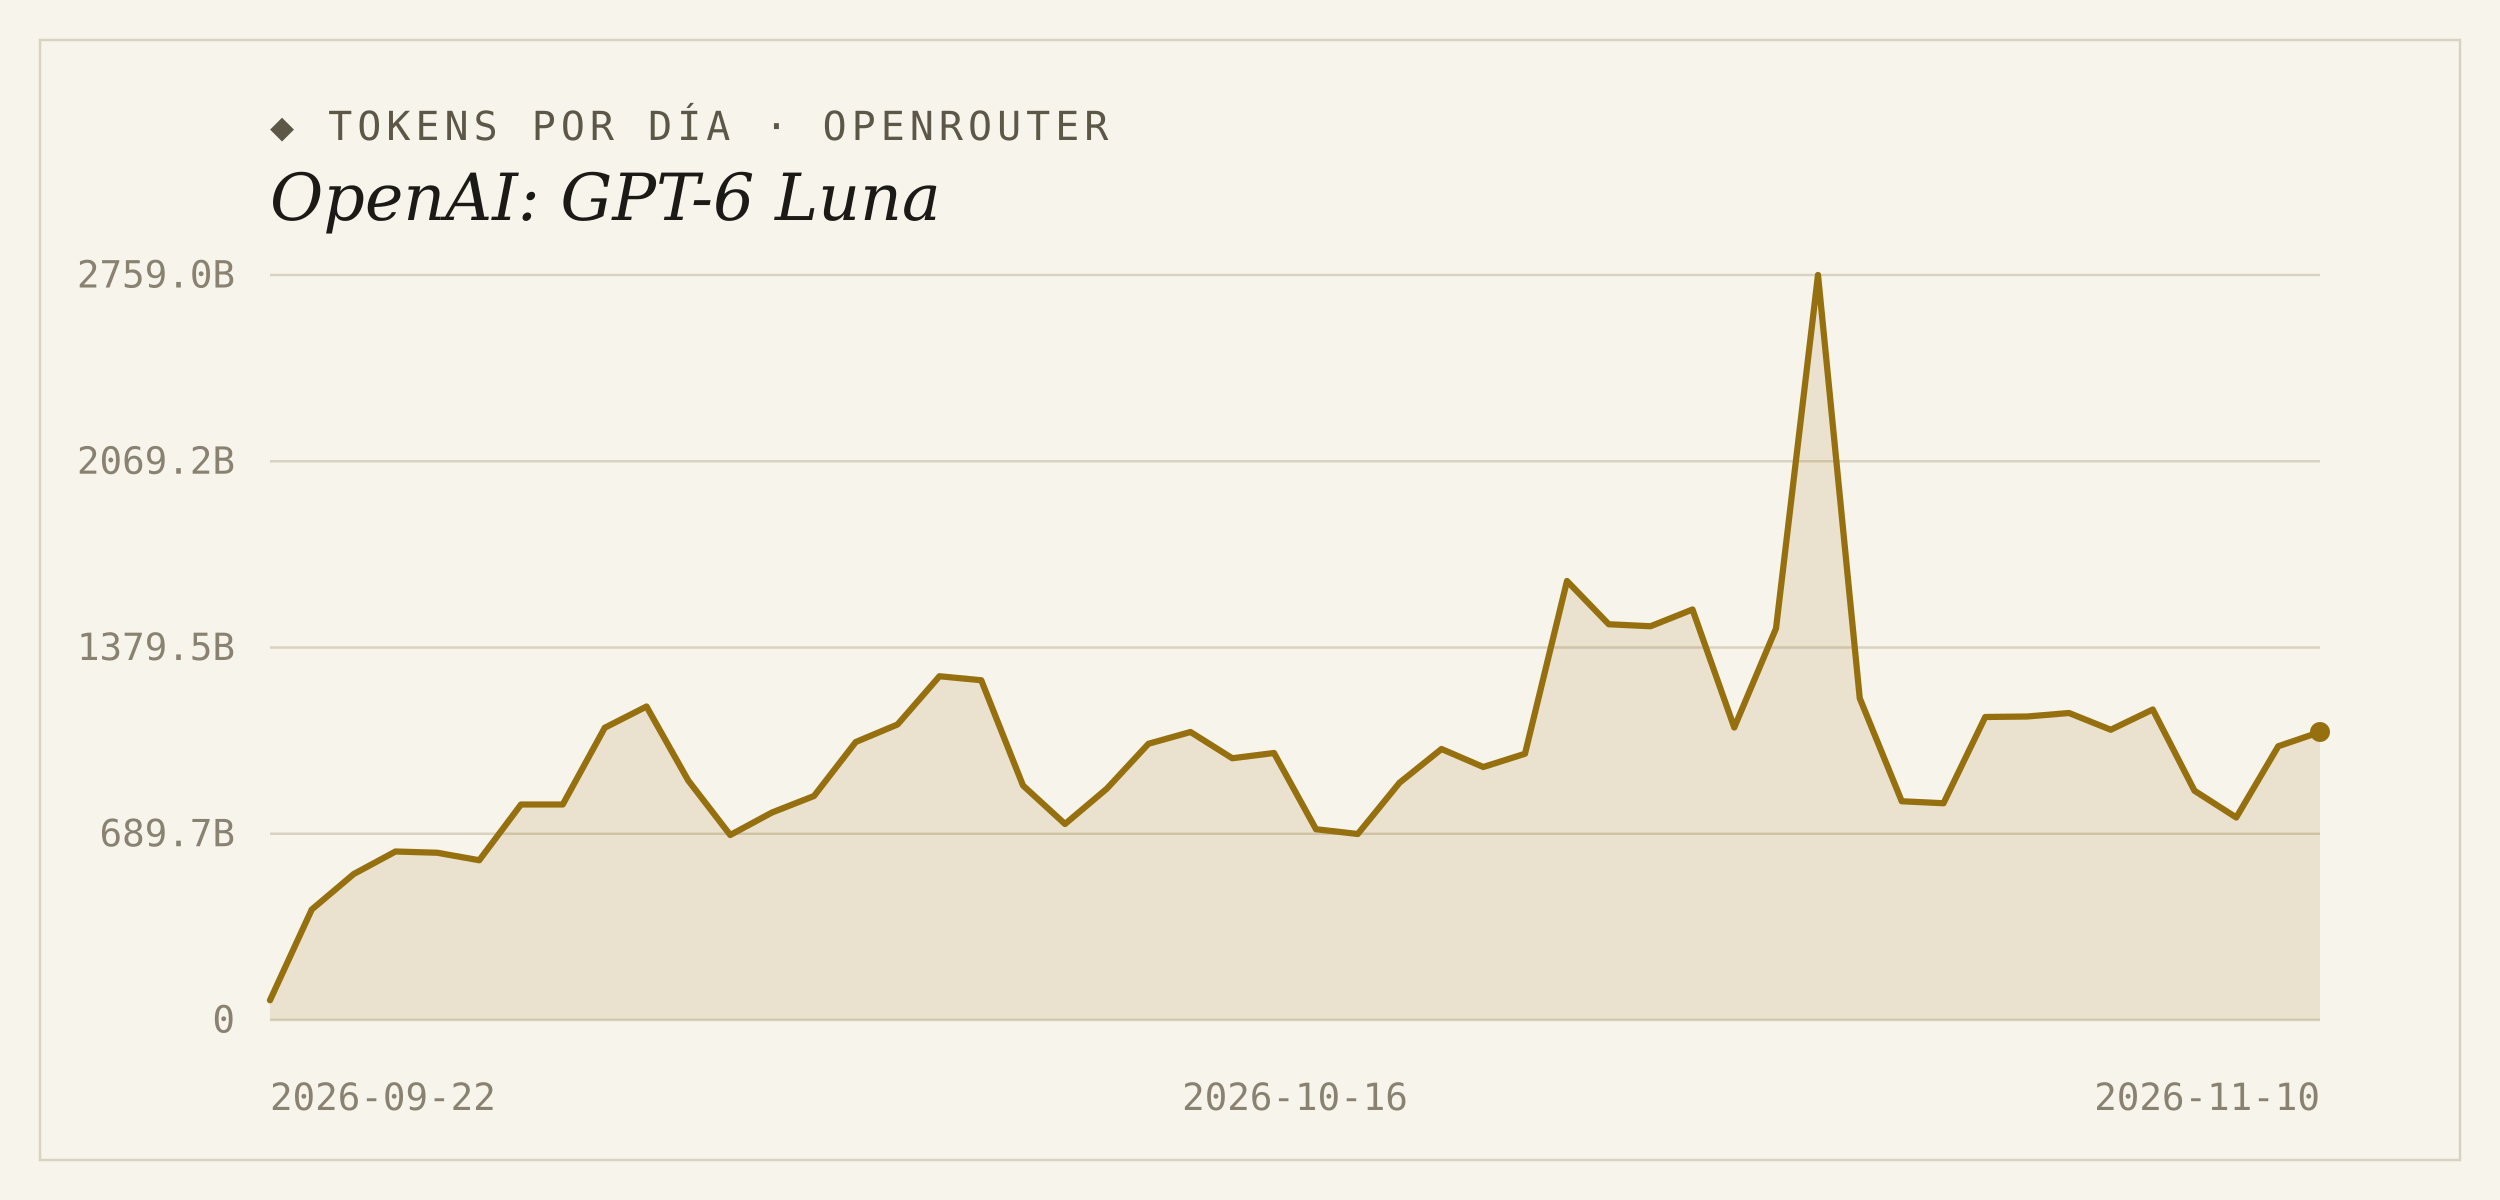
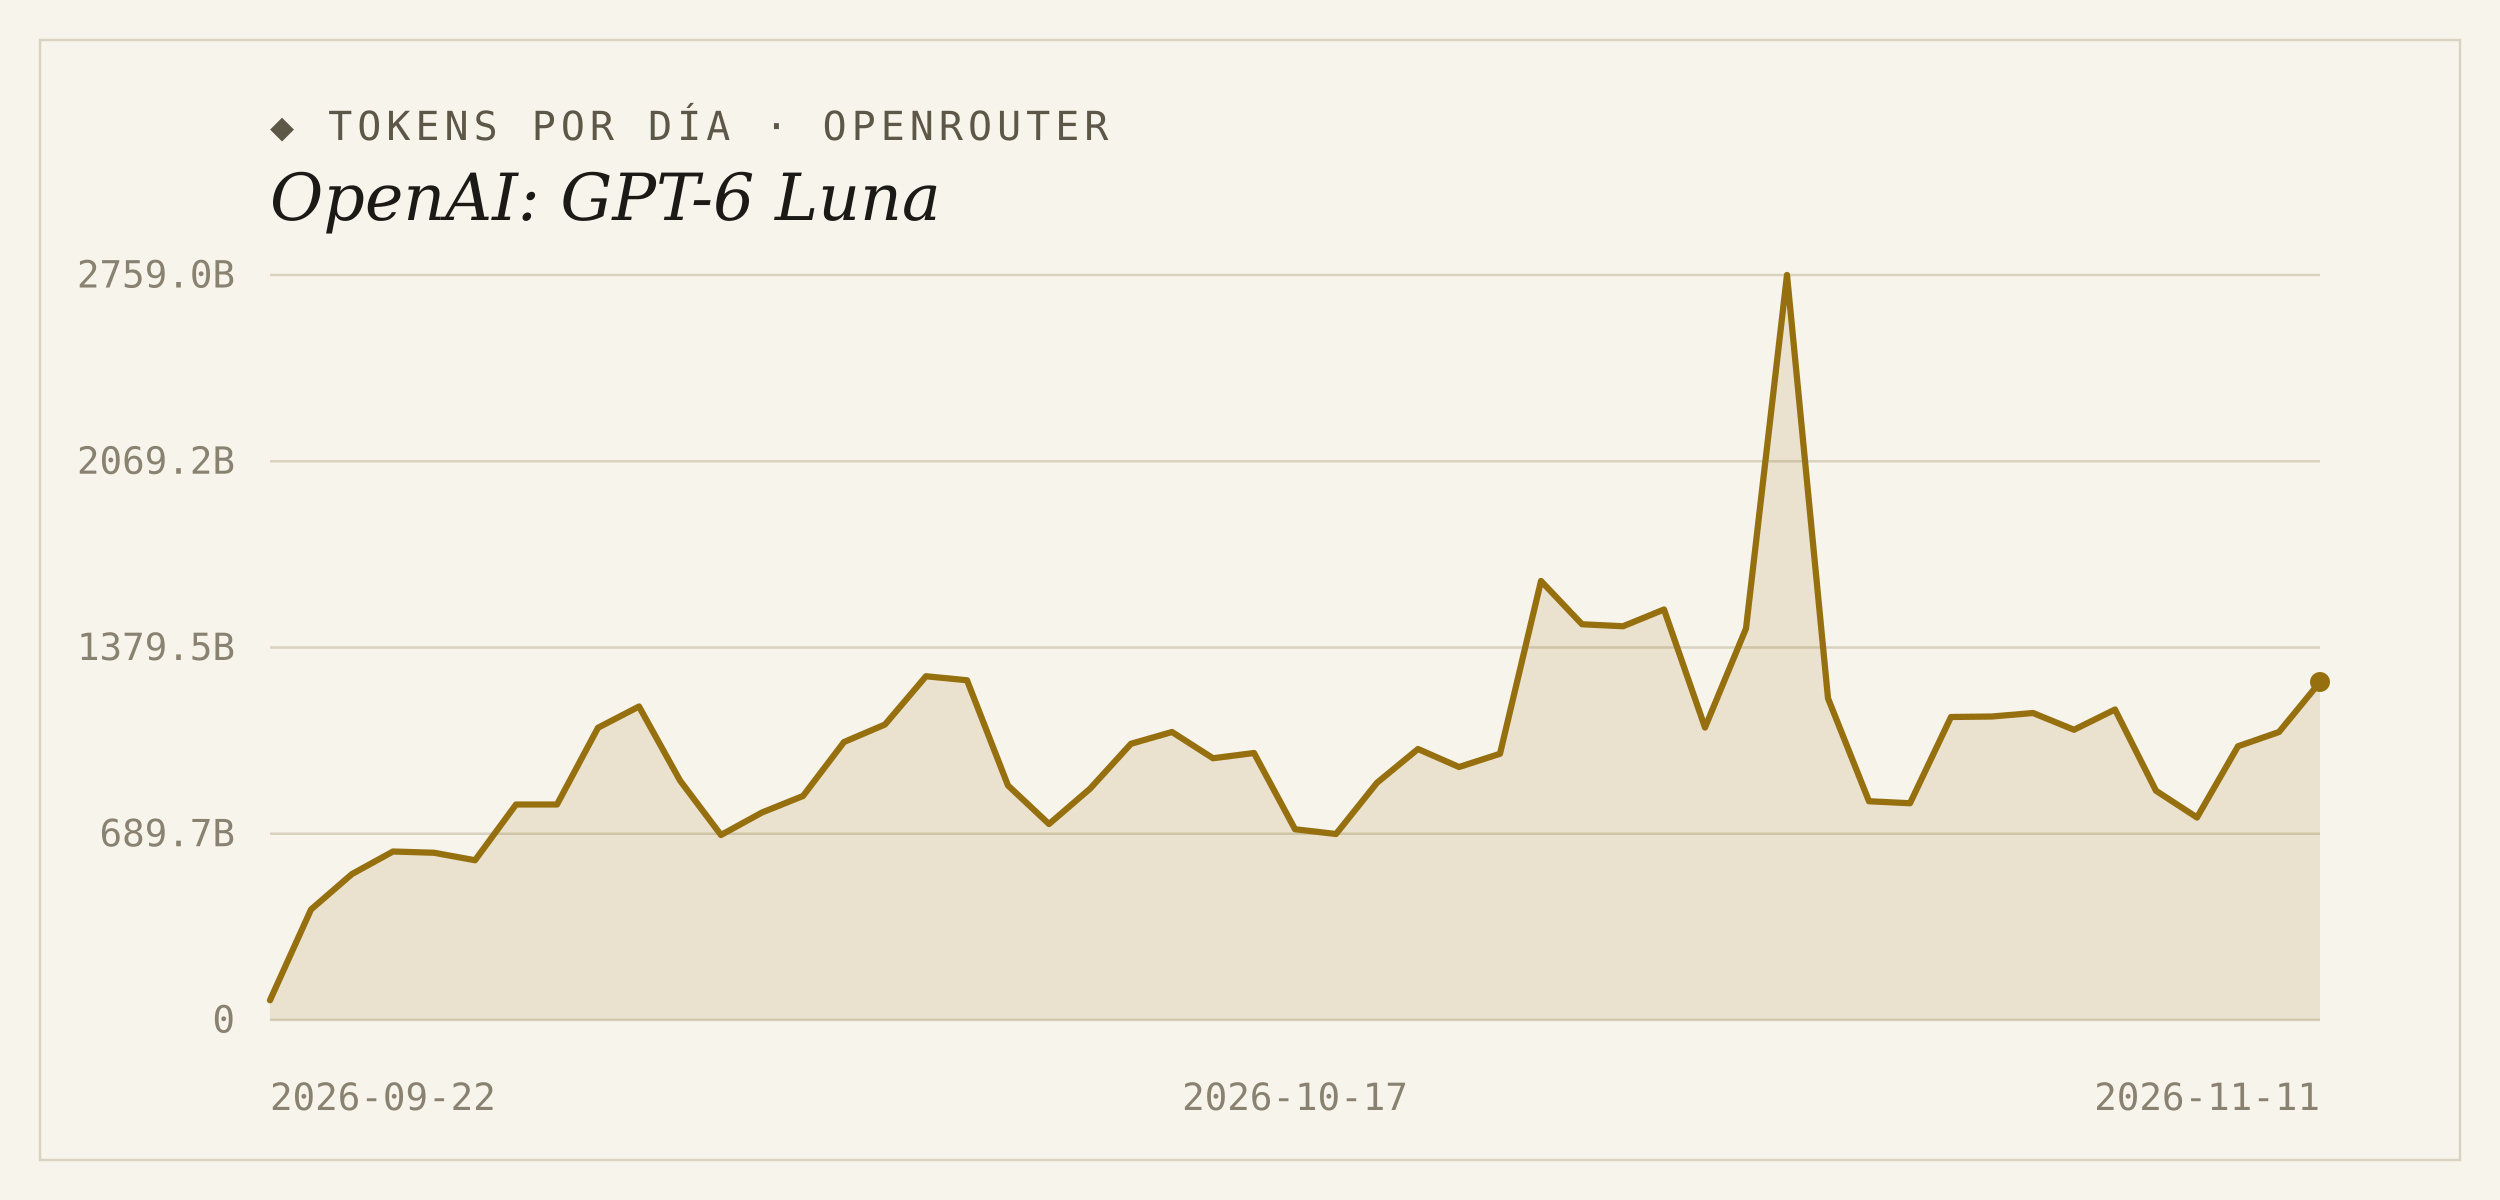
<svg xmlns="http://www.w3.org/2000/svg" width="1000" height="480" viewBox="0 0 1000 480">
  <rect width="1000" height="480" fill="#f7f4ec" />
  <rect x="16" y="16" width="968" height="448" fill="none" stroke="#d9d2bf" stroke-width="1" />
  <text x="108" y="56" font-family="'DejaVu Sans Mono', Consolas, monospace" font-size="16" letter-spacing="2" fill="#5d5748">◆ TOKENS POR DÍA · OPENROUTER</text>
  <text x="108" y="88" font-family="Georgia, 'DejaVu Serif', serif" font-size="26" font-style="italic" fill="#1c1a16">OpenAI: GPT-6 Luna</text>
  <line x1="108" y1="408.0" x2="928" y2="408.0" stroke="#d9d2bf" stroke-width="1" />
  <text x="94" y="413" text-anchor="end" font-family="'DejaVu Sans Mono', Consolas, monospace" font-size="15" fill="#8a8271">0</text>
  <line x1="108" y1="333.5" x2="928" y2="333.5" stroke="#d9d2bf" stroke-width="1" />
  <text x="94" y="338.5" text-anchor="end" font-family="'DejaVu Sans Mono', Consolas, monospace" font-size="15" fill="#8a8271">689.7B</text>
  <line x1="108" y1="259.0" x2="928" y2="259.0" stroke="#d9d2bf" stroke-width="1" />
  <text x="94" y="264" text-anchor="end" font-family="'DejaVu Sans Mono', Consolas, monospace" font-size="15" fill="#8a8271">1379.5B</text>
  <line x1="108" y1="184.5" x2="928" y2="184.5" stroke="#d9d2bf" stroke-width="1" />
  <text x="94" y="189.5" text-anchor="end" font-family="'DejaVu Sans Mono', Consolas, monospace" font-size="15" fill="#8a8271">2069.2B</text>
  <line x1="108" y1="110.0" x2="928" y2="110.0" stroke="#d9d2bf" stroke-width="1" />
  <text x="94" y="115" text-anchor="end" font-family="'DejaVu Sans Mono', Consolas, monospace" font-size="15" fill="#8a8271">2759.0B</text>
-   <path d="M 108,408.0 L 108.0,400.1 L 124.7,363.8 L 141.5,349.6 L 158.2,340.6 L 174.9,341.1 L 191.7,344.1 L 208.4,321.8 L 225.1,321.8 L 241.9,291.1 L 258.6,282.6 L 275.3,312.2 L 292.1,334.0 L 308.8,325.0 L 325.6,318.4 L 342.3,296.8 L 359.0,289.8 L 375.8,270.5 L 392.5,272.1 L 409.2,314.2 L 426.0,329.6 L 442.7,315.5 L 459.4,297.5 L 476.2,292.8 L 492.9,303.3 L 509.6,301.2 L 526.4,331.7 L 543.1,333.6 L 559.8,313.1 L 576.6,299.6 L 593.3,306.8 L 610.0,301.5 L 626.8,232.4 L 643.5,249.7 L 660.2,250.5 L 677.0,243.8 L 693.7,291.0 L 710.4,251.4 L 727.2,110.0 L 743.9,279.3 L 760.7,320.5 L 777.4,321.3 L 794.1,286.8 L 810.9,286.6 L 827.6,285.2 L 844.3,291.9 L 861.1,283.8 L 877.8,316.3 L 894.5,327.0 L 911.3,298.5 L 928.0,292.8 L 928.0,408.0 Z" fill="#96700f" fill-opacity="0.14" />
-   <polyline points="108.0,400.1 124.7,363.8 141.5,349.6 158.2,340.6 174.9,341.1 191.7,344.1 208.4,321.8 225.1,321.8 241.9,291.1 258.6,282.6 275.3,312.2 292.1,334.0 308.8,325.0 325.6,318.4 342.3,296.8 359.0,289.8 375.8,270.5 392.5,272.1 409.2,314.2 426.0,329.6 442.7,315.5 459.4,297.5 476.2,292.8 492.9,303.3 509.6,301.2 526.4,331.7 543.1,333.6 559.8,313.1 576.6,299.6 593.3,306.8 610.0,301.5 626.8,232.4 643.5,249.7 660.2,250.5 677.0,243.8 693.7,291.0 710.4,251.4 727.2,110.0 743.9,279.3 760.7,320.5 777.4,321.3 794.1,286.8 810.9,286.6 827.6,285.2 844.3,291.9 861.1,283.8 877.8,316.3 894.5,327.0 911.3,298.5 928.0,292.8" fill="none" stroke="#96700f" stroke-width="2.5" stroke-linejoin="round" stroke-linecap="round" />
-   <circle cx="928.0" cy="292.8" r="4" fill="#96700f" />
+   <path d="M 108,408.0 L 108.0,400.1 L 124.4,363.8 L 140.8,349.6 L 157.2,340.6 L 173.6,341.1 L 190.0,344.1 L 206.4,321.8 L 222.8,321.8 L 239.2,291.1 L 255.6,282.6 L 272.0,312.2 L 288.4,334.0 L 304.8,325.0 L 321.2,318.4 L 337.6,296.8 L 354.0,289.8 L 370.4,270.5 L 386.8,272.1 L 403.2,314.2 L 419.6,329.6 L 436.0,315.5 L 452.4,297.5 L 468.8,292.8 L 485.2,303.3 L 501.6,301.2 L 518.0,331.7 L 534.4,333.6 L 550.8,313.1 L 567.2,299.6 L 583.6,306.8 L 600.0,301.5 L 616.4,232.4 L 632.8,249.7 L 649.2,250.5 L 665.6,243.8 L 682.0,291.0 L 698.4,251.4 L 714.8,110.0 L 731.2,279.3 L 747.6,320.5 L 764.0,321.3 L 780.4,286.8 L 796.8,286.6 L 813.2,285.2 L 829.6,291.9 L 846.0,283.8 L 862.4,316.3 L 878.8,327.0 L 895.2,298.5 L 911.6,292.8 L 928.0,272.8 L 928.0,408.0 Z" fill="#96700f" fill-opacity="0.14" />
+   <polyline points="108.0,400.1 124.4,363.8 140.8,349.6 157.2,340.6 173.6,341.1 190.0,344.1 206.4,321.8 222.8,321.8 239.2,291.1 255.6,282.6 272.0,312.2 288.4,334.0 304.8,325.0 321.2,318.4 337.6,296.8 354.0,289.8 370.4,270.5 386.8,272.1 403.2,314.2 419.6,329.6 436.0,315.5 452.4,297.5 468.8,292.8 485.2,303.3 501.6,301.2 518.0,331.7 534.4,333.6 550.8,313.1 567.2,299.6 583.6,306.8 600.0,301.5 616.4,232.4 632.8,249.7 649.2,250.5 665.6,243.8 682.0,291.0 698.4,251.4 714.8,110.0 731.2,279.3 747.6,320.5 764.0,321.3 780.4,286.8 796.8,286.6 813.2,285.2 829.6,291.9 846.0,283.8 862.4,316.3 878.8,327.0 895.2,298.5 911.6,292.8 928.0,272.8" fill="none" stroke="#96700f" stroke-width="2.5" stroke-linejoin="round" stroke-linecap="round" />
+   <circle cx="928.0" cy="272.8" r="4" fill="#96700f" />
  <text x="108" y="444" text-anchor="start" font-family="'DejaVu Sans Mono', Consolas, monospace" font-size="15" fill="#8a8271">2026-09-22</text>
-   <text x="518" y="444" text-anchor="middle" font-family="'DejaVu Sans Mono', Consolas, monospace" font-size="15" fill="#8a8271">2026-10-16</text>
-   <text x="928" y="444" text-anchor="end" font-family="'DejaVu Sans Mono', Consolas, monospace" font-size="15" fill="#8a8271">2026-11-10</text>
+   <text x="518" y="444" text-anchor="middle" font-family="'DejaVu Sans Mono', Consolas, monospace" font-size="15" fill="#8a8271">2026-10-17</text>
+   <text x="928" y="444" text-anchor="end" font-family="'DejaVu Sans Mono', Consolas, monospace" font-size="15" fill="#8a8271">2026-11-11</text>
</svg>
